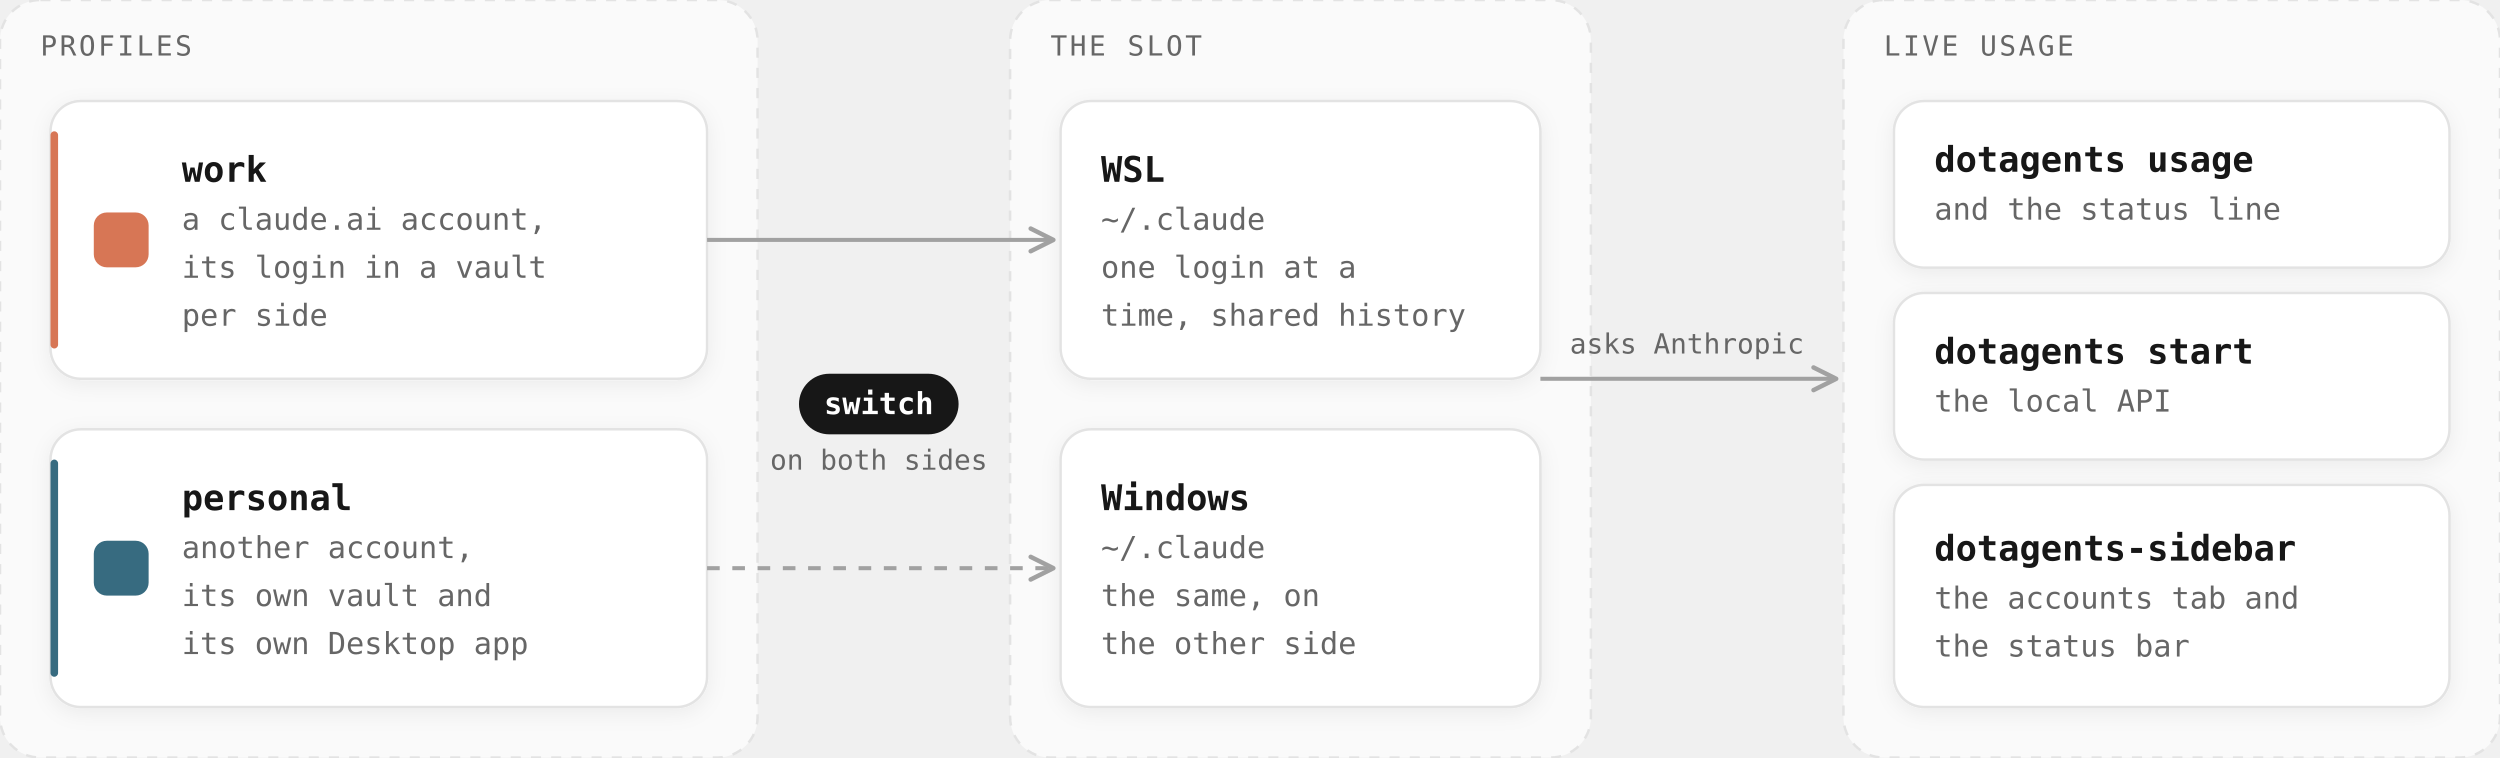
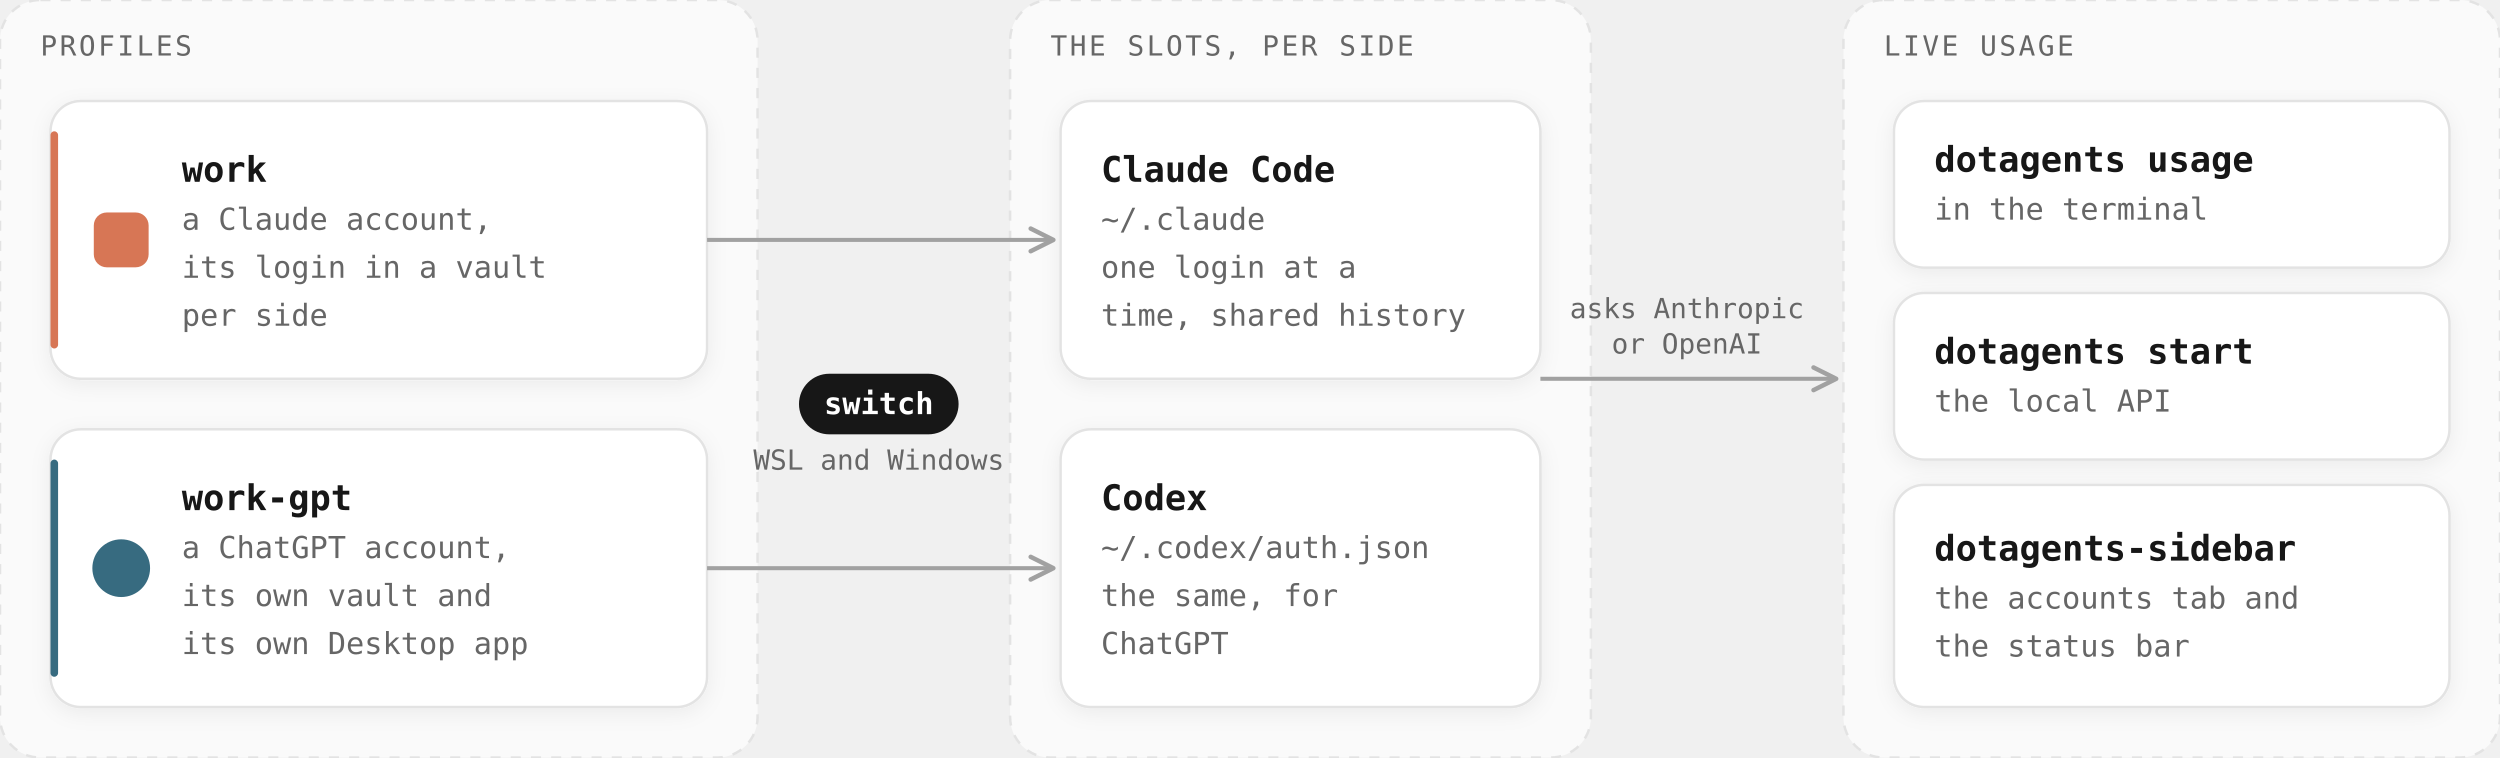
- <svg xmlns="http://www.w3.org/2000/svg" width="990" height="300" viewBox="0 0 990 300" role="img" aria-label="Several accounts, one view: switch puts a profile's login in each side's slot, and the usage of every account shows in the terminal and, through dotagents start, in the dotagents sidebar" font-family="ui-monospace, 'Geist Mono', SFMono-Regular, Menlo, Consolas, monospace">
+ <svg xmlns="http://www.w3.org/2000/svg" width="990" height="300" viewBox="0 0 990 300" role="img" aria-label="Several accounts, one view: switch puts a profile's login in its agent's slot on each side, and the usage of every account shows in the terminal and, through dotagents start, in the dotagents sidebar" font-family="ui-monospace, 'Geist Mono', SFMono-Regular, Menlo, Consolas, monospace">
  <defs>
    <filter id="shadow" x="-10%" y="-10%" width="120%" height="140%">
      <feDropShadow dx="0" dy="2" stdDeviation="4" flood-color="#000000" flood-opacity="0.06" />
    </filter>
    <marker id="head" viewBox="0 0 10 10" refX="8" refY="5" markerWidth="7" markerHeight="7" orient="auto-start-reverse">
      <path d="M1 1L9 5L1 9" fill="none" stroke="#a1a1a1" stroke-width="1.6" stroke-linecap="round" stroke-linejoin="round" />
    </marker>
  </defs>
  <rect x="0" y="0" width="300" height="300" rx="16" fill="#fafafa" stroke="#e3e3e3" stroke-dasharray="4 4" />
  <text x="16" y="22" font-size="11" letter-spacing="1" fill="#666666">PROFILES</text>
  <g filter="url(#shadow)">
    <rect x="20" y="40" width="260" height="110" rx="12" fill="#ffffff" stroke="#e3e3e3" />
  </g>
  <rect x="20" y="52" width="3" height="86" rx="1.5" fill="#D77655" />
  <svg x="32" y="79" width="32" height="32" viewBox="-6 -6 112 112" overflow="visible">
    <rect x="12" y="12" width="76" height="76" rx="18" fill="#D77655" />
  </svg>
  <text x="72" y="72" font-size="14" font-weight="700" fill="#171717">work</text>
-   <text x="72" y="91" font-size="12" fill="#666666">a claude.ai account,</text>
+   <text x="72" y="91" font-size="12" fill="#666666">a Claude account,</text>
  <text x="72" y="110" font-size="12" fill="#666666">its login in a vault</text>
  <text x="72" y="129" font-size="12" fill="#666666">per side</text>
  <g filter="url(#shadow)">
    <rect x="20" y="170" width="260" height="110" rx="12" fill="#ffffff" stroke="#e3e3e3" />
  </g>
  <rect x="20" y="182" width="3" height="86" rx="1.5" fill="#376B80" />
  <svg x="32" y="209" width="32" height="32" viewBox="-6 -6 112 112" overflow="visible">
-     <rect x="12" y="12" width="76" height="76" rx="18" fill="#376B80" />
+     <circle cx="50" cy="50" r="40" fill="#376B80" />
  </svg>
-   <text x="72" y="202" font-size="14" font-weight="700" fill="#171717">personal</text>
-   <text x="72" y="221" font-size="12" fill="#666666">another account,</text>
+   <text x="72" y="202" font-size="14" font-weight="700" fill="#171717">work-gpt</text>
+   <text x="72" y="221" font-size="12" fill="#666666">a ChatGPT account,</text>
  <text x="72" y="240" font-size="12" fill="#666666">its own vault and</text>
  <text x="72" y="259" font-size="12" fill="#666666">its own Desktop app</text>
  <rect x="400" y="0" width="230" height="300" rx="16" fill="#fafafa" stroke="#e3e3e3" stroke-dasharray="4 4" />
-   <text x="416" y="22" font-size="11" letter-spacing="1" fill="#666666">THE SLOT</text>
+   <text x="416" y="22" font-size="11" letter-spacing="1" fill="#666666">THE SLOTS, PER SIDE</text>
  <g filter="url(#shadow)">
    <rect x="420" y="40" width="190" height="110" rx="12" fill="#ffffff" stroke="#e3e3e3" />
  </g>
-   <text x="436" y="72" font-size="14" font-weight="700" fill="#171717">WSL</text>
+   <text x="436" y="72" font-size="14" font-weight="700" fill="#171717">Claude Code</text>
  <text x="436" y="91" font-size="12" fill="#666666">~/.claude</text>
  <text x="436" y="110" font-size="12" fill="#666666">one login at a</text>
  <text x="436" y="129" font-size="12" fill="#666666">time, shared history</text>
  <g filter="url(#shadow)">
    <rect x="420" y="170" width="190" height="110" rx="12" fill="#ffffff" stroke="#e3e3e3" />
  </g>
-   <text x="436" y="202" font-size="14" font-weight="700" fill="#171717">Windows</text>
-   <text x="436" y="221" font-size="12" fill="#666666">~/.claude</text>
-   <text x="436" y="240" font-size="12" fill="#666666">the same, on</text>
-   <text x="436" y="259" font-size="12" fill="#666666">the other side</text>
+   <text x="436" y="202" font-size="14" font-weight="700" fill="#171717">Codex</text>
+   <text x="436" y="221" font-size="12" fill="#666666">~/.codex/auth.json</text>
+   <text x="436" y="240" font-size="12" fill="#666666">the same, for</text>
+   <text x="436" y="259" font-size="12" fill="#666666">ChatGPT</text>
  <path d="M280 95L416 95" fill="none" stroke="#a1a1a1" stroke-width="1.6" marker-end="url(#head)" />
-   <path d="M280 225L416 225" fill="none" stroke="#a1a1a1" stroke-width="1.6" stroke-dasharray="5 5" marker-end="url(#head)" />
+   <path d="M280 225L416 225" fill="none" stroke="#a1a1a1" stroke-width="1.6" marker-end="url(#head)" />
  <rect x="316.4" y="148" width="63.2" height="24" rx="12" fill="#171717" />
  <text x="348" y="164" font-size="12" font-weight="600" text-anchor="middle" fill="#ffffff">switch</text>
-   <text x="348" y="186" font-size="11" text-anchor="middle" fill="#666666">on both sides</text>
+   <text x="348" y="186" font-size="11" text-anchor="middle" fill="#666666">WSL and Windows</text>
  <rect x="730" y="0" width="260" height="300" rx="16" fill="#fafafa" stroke="#e3e3e3" stroke-dasharray="4 4" />
  <text x="746" y="22" font-size="11" letter-spacing="1" fill="#666666">LIVE USAGE</text>
  <g filter="url(#shadow)">
    <rect x="750" y="40" width="220" height="66" rx="12" fill="#ffffff" stroke="#e3e3e3" />
  </g>
  <text x="766" y="68" font-size="14" font-weight="700" fill="#171717">dotagents usage</text>
-   <text x="766" y="87" font-size="12" fill="#666666">and the status line</text>
+   <text x="766" y="87" font-size="12" fill="#666666">in the terminal</text>
  <g filter="url(#shadow)">
    <rect x="750" y="116" width="220" height="66" rx="12" fill="#ffffff" stroke="#e3e3e3" />
  </g>
  <text x="766" y="144" font-size="14" font-weight="700" fill="#171717">dotagents start</text>
  <text x="766" y="163" font-size="12" fill="#666666">the local API</text>
  <g filter="url(#shadow)">
    <rect x="750" y="192" width="220" height="88" rx="12" fill="#ffffff" stroke="#e3e3e3" />
  </g>
  <text x="766" y="222" font-size="14" font-weight="700" fill="#171717">dotagents-sidebar</text>
  <text x="766" y="241" font-size="12" fill="#666666">the accounts tab and</text>
  <text x="766" y="260" font-size="12" fill="#666666">the status bar</text>
  <path d="M610 150L726 150" fill="none" stroke="#a1a1a1" stroke-width="1.6" marker-end="url(#head)" />
-   <text x="668" y="140" font-size="11" text-anchor="middle" fill="#666666">asks Anthropic</text>
+   <text x="668" y="126" font-size="11" text-anchor="middle" fill="#666666">asks Anthropic</text>
+   <text x="668" y="140" font-size="11" text-anchor="middle" fill="#666666">or OpenAI</text>
</svg>
